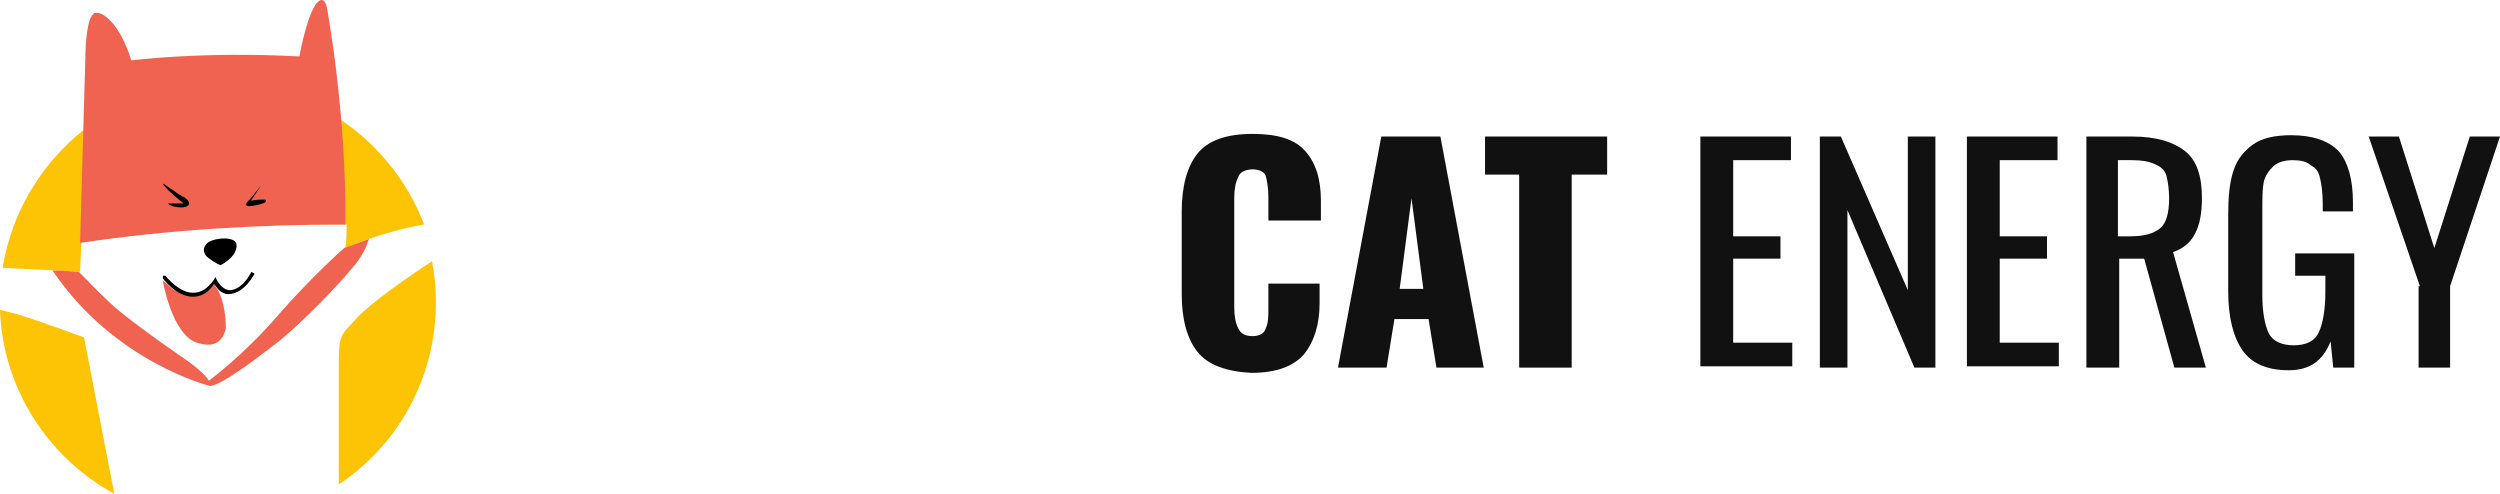
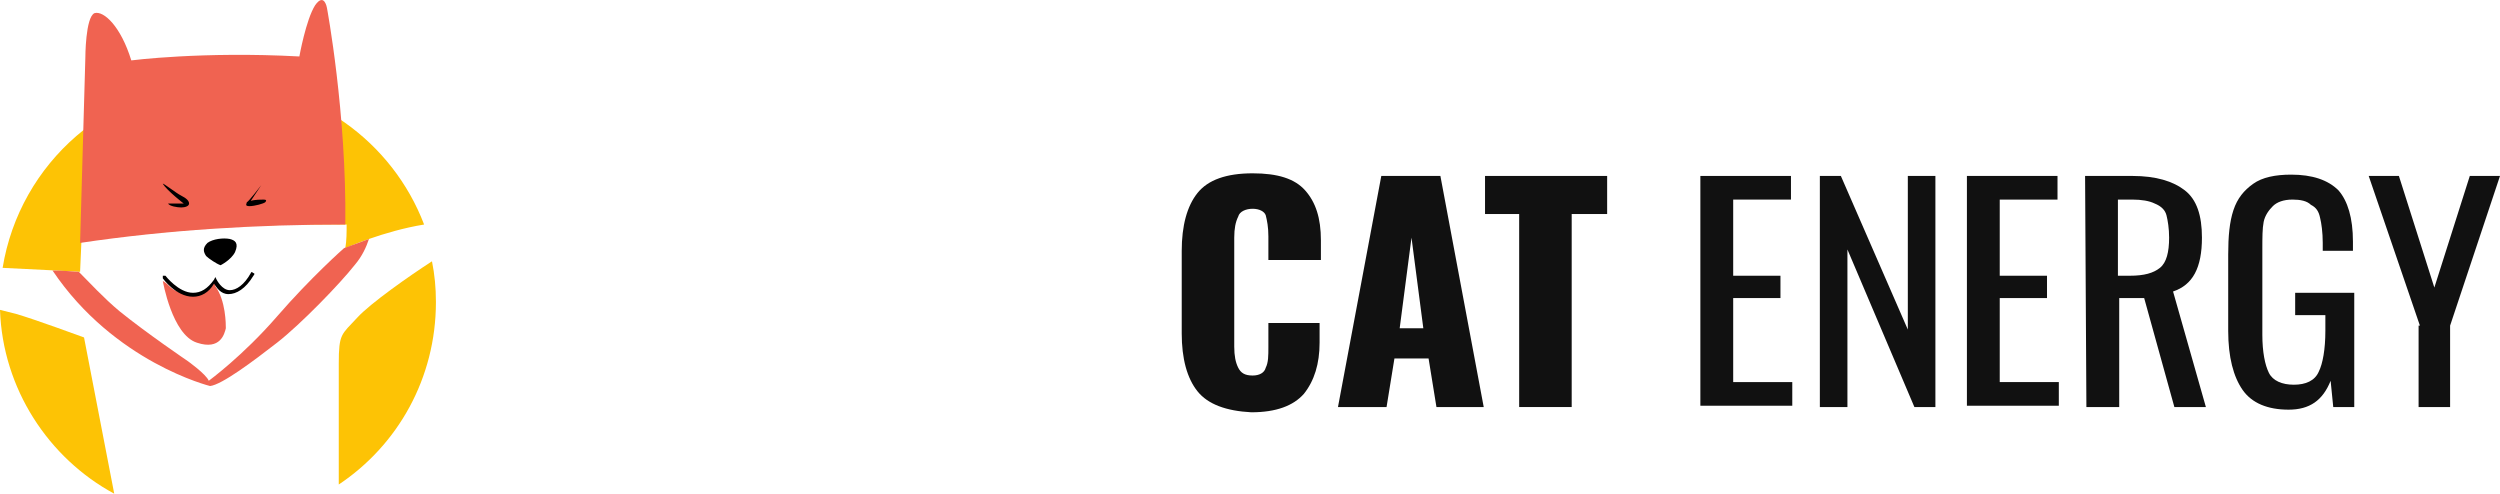
- <svg xmlns="http://www.w3.org/2000/svg" version="1.1" id="Layer_2" x="0px" y="0px" viewBox="0 0.002 190.4 37.598" style="enable-background:new 0 0 33.3 37.6;">
+ <svg xmlns="http://www.w3.org/2000/svg" version="1.1" id="Layer_2" x="0px" y="0px" viewBox="0 0 190.4 37.6" style="enable-background:new 0 0 190.4 37.6;" xml:space="preserve">
  <style type="text/css">
-     .st0 {
-       fill: #FDC305;
-     }
-     .st1 {
-       fill: #F06351;
-     }
-   </style>
+ 	.st0{fill:#FDC305;}
+ 	.st1{fill:#F06351;}
+ 	.st2{fill:#111111;}
+ </style>
  <g>
-     <path class="st0" d="M6.1,20.7l0.1-2.3c6.7-0.9,13.4-1.4,20.2-1.3c0,0.6,0,1.2-0.1,1.8c0,0,2.9-1.3,6-1.8     c-2.4-6.3-8.5-10.8-15.6-10.8c-8.3,0-15.2,6.1-16.5,14.1C2.4,20.5,6.1,20.7,6.1,20.7z" />
-     <path class="st0" d="M27.2,24.2c-1.2,1.3-1.4,1.2-1.4,3.5c0,0.9,0,4.9,0,9.2c4.5-3,7.4-8.1,7.4-13.9c0-1.1-0.1-2.1-0.3-3.1     C31.2,21,28.2,23.1,27.2,24.2z" />
+     <path class="st0" d="M6.1,20.7l0.1-2.3c6.7-0.9,13.4-1.4,20.2-1.3c0,0.6,0,1.2-0.1,1.8c0,0,2.9-1.3,6-1.8   c-2.4-6.3-8.5-10.8-15.6-10.8c-8.3,0-15.2,6.1-16.5,14.1C2.4,20.5,6.1,20.7,6.1,20.7z" />
+     <path class="st0" d="M27.2,24.2c-1.2,1.3-1.4,1.2-1.4,3.5c0,0.9,0,4.9,0,9.2c4.5-3,7.4-8.1,7.4-13.9c0-1.1-0.1-2.1-0.3-3.1   C31.2,21,28.2,23.1,27.2,24.2z" />
    <path class="st0" d="M6.4,25.7c0,0-3.8-1.4-5.2-1.8c-0.4-0.1-0.8-0.2-1.2-0.3c0.2,6,3.7,11.3,8.7,14L6.4,25.7z" />
  </g>
-   <path class="st1" d="M26.3,17.1c0.1-8.5-1.4-16.5-1.4-16.5S24.7-0.6,24,0.4c-0.7,1.1-1.2,3.9-1.2,3.9c-7.4-0.4-12.8,0.3-12.8,0.3   C9.2,2,7.9,0.8,7.2,1C6.5,1.3,6.5,4.4,6.5,4.4L6.1,18.5C12.8,17.5,19.6,17.1,26.3,17.1z" />
-   <path d="M12.4,14c0-0.1,1,0.7,1.4,0.9c0.4,0.2,0.6,0.4,0.6,0.6c0,0.2-0.3,0.3-0.6,0.3s-0.9-0.1-1-0.3c0,0,0.6,0,0.9,0h0.3   C14.1,15.6,12.7,14.5,12.4,14z" />
-   <path d="M19.9,14.1c0,0-1,1.3-1.1,1.3c0,0.1-0.2,0.3,0.2,0.3s1.1-0.2,1.2-0.3c0.1-0.1,0.1-0.2-0.1-0.2c-0.2,0-0.7,0-1,0.1L19.9,14.1   C19.9,14.1,20,14,19.9,14.1z" />
-   <path d="M16.8,20.2c0,0,0.8-0.4,1.1-1c0.3-0.7,0-0.9-0.4-1c-0.5-0.1-1.3,0-1.7,0.3c-0.4,0.4-0.3,0.7-0.1,1   C15.9,19.7,16.5,20.1,16.8,20.2z" />
-   <path class="st1" d="M16.3,21.5c0,0-0.2,0.4-0.5,0.6c-0.2,0.2-0.6,0.4-1,0.4c-0.6,0-1.1-0.2-1.5-0.4c-0.2-0.1-0.4-0.3-0.5-0.4   c-0.2-0.2-0.4-0.3-0.4-0.3s0.7,4.1,2.6,4.7c1.8,0.6,2.1-0.7,2.2-1.1c0-0.3,0-2.1-0.8-3.2C16.5,21.4,16.4,21.6,16.3,21.5z" />
+   <path class="st1" d="M26.3,17.1c0.1-8.5-1.4-16.5-1.4-16.5S24.7-0.6,24,0.4c-0.7,1.1-1.2,3.9-1.2,3.9C15.4,3.9,10,4.6,10,4.6  C9.2,2,7.9,0.8,7.2,1C6.5,1.3,6.5,4.4,6.5,4.4L6.1,18.5C12.8,17.5,19.6,17.1,26.3,17.1z" />
+   <path d="M12.4,14c0-0.1,1,0.7,1.4,0.9s0.6,0.4,0.6,0.6c0,0.2-0.3,0.3-0.6,0.3s-0.9-0.1-1-0.3c0,0,0.6,0,0.9,0H14  C14.1,15.6,12.7,14.5,12.4,14z" />
+   <path d="M19.9,14.1c0,0-1,1.3-1.1,1.3c0,0.1-0.2,0.3,0.2,0.3s1.1-0.2,1.2-0.3s0.1-0.2-0.1-0.2s-0.7,0-1,0.1L19.9,14.1  C19.9,14.1,20,14,19.9,14.1z" />
+   <path d="M16.8,20.2c0,0,0.8-0.4,1.1-1c0.3-0.7,0-0.9-0.4-1c-0.5-0.1-1.3,0-1.7,0.3c-0.4,0.4-0.3,0.7-0.1,1  C15.9,19.7,16.5,20.1,16.8,20.2z" />
+   <path class="st1" d="M16.3,21.5c0,0-0.2,0.4-0.5,0.6c-0.2,0.2-0.6,0.4-1,0.4c-0.6,0-1.1-0.2-1.5-0.4c-0.2-0.1-0.4-0.3-0.5-0.4  c-0.2-0.2-0.4-0.3-0.4-0.3s0.7,4.1,2.6,4.7c1.8,0.6,2.1-0.7,2.2-1.1c0-0.3,0-2.1-0.8-3.2C16.5,21.4,16.4,21.6,16.3,21.5z" />
  <g>
-     <path d="M14.7,22.6C14.7,22.6,14.7,22.6,14.7,22.6c-1.3,0-2.3-1.4-2.3-1.4c0-0.1,0-0.2,0-0.2c0.1,0,0.2,0,0.2,0c0,0,1,1.3,2.1,1.3     c0,0,0,0,0,0c0.6,0,1.1-0.3,1.6-1l0.1-0.2l0.1,0.2c0,0,0.4,0.8,1,0.8c0.5,0,1.1-0.4,1.6-1.3c0-0.1,0.1-0.1,0.2,0     c0.1,0,0.1,0.1,0,0.2c-0.6,1-1.3,1.4-1.9,1.4c-0.6,0-0.9-0.5-1.1-0.8C15.9,22.3,15.3,22.6,14.7,22.6z" />
+     <path d="M14.7,22.6L14.7,22.6c-1.3,0-2.3-1.4-2.3-1.4c0-0.1,0-0.2,0-0.2c0.1,0,0.2,0,0.2,0s1,1.3,2.1,1.3l0,0c0.6,0,1.1-0.3,1.6-1   l0.1-0.2l0.1,0.2c0,0,0.4,0.8,1,0.8c0.5,0,1.1-0.4,1.6-1.3c0-0.1,0.1-0.1,0.2,0c0.1,0,0.1,0.1,0,0.2c-0.6,1-1.3,1.4-1.9,1.4   s-0.9-0.5-1.1-0.8C15.9,22.3,15.3,22.6,14.7,22.6z" />
  </g>
-   <path class="st1" d="M26.2,18.9c0,0-2.5,2.2-5.1,5.2S15.9,29,15.9,29c-0.2-0.5-1.6-1.5-1.6-1.5s-3.1-2.1-5.2-3.8   c-1.2-1-2.3-2.2-3.1-3c-0.3,0-1.1-0.1-2-0.1c4.7,7,12,8.8,12,8.8c0.9-0.1,3.3-1.9,5.1-3.3c1.8-1.4,4.8-4.5,5.9-5.9   c0.6-0.7,0.9-1.4,1.1-2C27,18.6,26.2,18.9,26.2,18.9z" />
+   <path class="st1" d="M26.2,18.9c0,0-2.5,2.2-5.1,5.2S15.9,29,15.9,29c-0.2-0.5-1.6-1.5-1.6-1.5s-3.1-2.1-5.2-3.8  c-1.2-1-2.3-2.2-3.1-3c-0.3,0-1.1-0.1-2-0.1c4.7,7,12,8.8,12,8.8c0.9-0.1,3.3-1.9,5.1-3.3c1.8-1.4,4.8-4.5,5.9-5.9  c0.6-0.7,0.9-1.4,1.1-2C27,18.6,26.2,18.9,26.2,18.9z" />
  <g transform="matrix(1, 0, 0, 1, 90, 10.2)">
-     <path class="st0" d="M1.2,16.6c-0.8-1-1.2-2.5-1.2-4.4V5.9c0-1.9,0.4-3.4,1.2-4.4C2,0.5,3.4,0,5.4,0c1.9,0,3.2,0.4,4,1.3     c0.8,0.9,1.2,2.1,1.2,3.8v1.5H6.6V4.8c0-0.7-0.1-1.2-0.2-1.6C6.3,2.9,5.9,2.7,5.4,2.7S4.4,2.9,4.3,3.3C4.1,3.7,4,4.2,4,4.9v8.3     c0,0.7,0.1,1.2,0.3,1.6c0.2,0.4,0.5,0.6,1.1,0.6c0.5,0,0.9-0.2,1-0.6c0.2-0.4,0.2-0.9,0.2-1.6v-1.8h3.9v1.5c0,1.6-0.4,2.9-1.2,3.9     c-0.8,0.9-2.1,1.4-4,1.4C3.4,18.1,2,17.6,1.2,16.6z" style="fill: rgb(17, 17, 17);" />
-     <path class="st0" d="M15.2,0.2h4.5L23,17.8h-3.6l-0.6-3.7h-2.6l-0.6,3.7h-3.7L15.2,0.2z M18.4,11.8l-0.9-6.9l-0.9,6.9H18.4z" style="fill: rgb(17, 17, 17);" />
-     <path class="st0" d="M25.8,3.1h-2.7V0.2h9.3v2.9h-2.7v14.7h-4V3.1z" style="fill: rgb(17, 17, 17);" />
-     <path class="st0" d="M39.5,0.2h6.9v1.8H42v5.8h3.6v1.7H42v6.4h4.5v1.8h-7V0.2z" style="fill: rgb(17, 17, 17);" />
-     <path class="st0" d="M48.5,0.2h1.7l5.1,11.7V0.2h2.1v17.6h-1.6l-5.1-12v12h-2.1V0.2z" style="fill: rgb(17, 17, 17);" />
-     <path class="st0" d="M59.8,0.2h6.9v1.8h-4.4v5.8h3.6v1.7h-3.6v6.4h4.5v1.8h-7V0.2z" style="fill: rgb(17, 17, 17);" />
-     <path class="st0" d="M68.8,0.2h3.6c1.8,0,3.1,0.4,4,1.1s1.3,1.9,1.3,3.6c0,2.3-0.7,3.6-2.2,4.1l2.5,8.8h-2.4l-2.3-8.3h-1.9v8.3     h-2.5V0.2z M72.2,7.8c1.1,0,1.8-0.2,2.3-0.6C75,6.8,75.2,6,75.2,4.9c0-0.7-0.1-1.3-0.2-1.7s-0.4-0.7-0.9-0.9     c-0.4-0.2-1-0.3-1.7-0.3h-1.1v5.8H72.2z" style="fill: rgb(17, 17, 17);" />
-     <path class="st0" d="M80.8,16.5c-0.7-1-1.1-2.5-1.1-4.5V6.2c0-1.4,0.1-2.5,0.4-3.4c0.3-0.9,0.8-1.5,1.5-2c0.7-0.5,1.7-0.7,2.9-0.7     c1.6,0,2.8,0.4,3.6,1.2c0.7,0.8,1.1,2.1,1.1,3.9v0.7h-2.3V5.3c0-0.8-0.1-1.5-0.2-1.9c-0.1-0.5-0.3-0.8-0.7-1     C85.7,2.1,85.2,2,84.6,2c-0.7,0-1.2,0.2-1.5,0.5c-0.3,0.3-0.6,0.7-0.7,1.2c-0.1,0.5-0.1,1.2-0.1,2.1v6.5c0,1.3,0.2,2.3,0.5,2.9     c0.3,0.6,1,0.9,1.9,0.9c0.9,0,1.6-0.3,1.9-1c0.3-0.6,0.5-1.7,0.5-3.1v-1.2h-2.3V9.1h4.5v8.7h-1.6l-0.2-2c-0.6,1.5-1.6,2.2-3.2,2.2     C82.7,18,81.5,17.5,80.8,16.5z" style="fill: rgb(17, 17, 17);" />
-     <path class="st0" d="M94.3,11.6L90.4,0.2h2.3l2.7,8.5l2.7-8.5h2.3l-3.8,11.4v6.2h-2.4V11.6z" style="fill: rgb(17, 17, 17);" />
+     <path class="st2" d="M1.2,19.6c-0.8-1-1.2-2.5-1.2-4.4V8.9C0,7,0.4,5.5,1.2,4.5S3.4,3,5.4,3c1.9,0,3.2,0.4,4,1.3   c0.8,0.9,1.2,2.1,1.2,3.8v1.5h-4V7.8c0-0.7-0.1-1.2-0.2-1.6c-0.1-0.3-0.5-0.5-1-0.5s-1,0.2-1.1,0.6C4.1,6.7,4,7.2,4,7.9v8.3   c0,0.7,0.1,1.2,0.3,1.6c0.2,0.4,0.5,0.6,1.1,0.6c0.5,0,0.9-0.2,1-0.6c0.2-0.4,0.2-0.9,0.2-1.6v-1.8h3.9v1.5c0,1.6-0.4,2.9-1.2,3.9   c-0.8,0.9-2.1,1.4-4,1.4C3.4,21.1,2,20.6,1.2,19.6z" />
+     <path class="st2" d="M15.2,3.2h4.5L23,20.8h-3.6l-0.6-3.7h-2.6l-0.6,3.7h-3.7L15.2,3.2z M18.4,14.8l-0.9-6.9l-0.9,6.9H18.4z" />
+     <path class="st2" d="M25.8,6.1h-2.7V3.2h9.3v2.9h-2.7v14.7h-4V6.1H25.8z" />
+     <path class="st2" d="M39.5,3.2h6.9V5H42v5.8h3.6v1.7H42v6.4h4.5v1.8h-7V3.2z" />
+     <path class="st2" d="M48.5,3.2h1.7l5.1,11.7V3.2h2.1v17.6h-1.6l-5.1-12v12h-2.1V3.2H48.5z" />
+     <path class="st2" d="M59.8,3.2h6.9V5h-4.4v5.8h3.6v1.7h-3.6v6.4h4.5v1.8h-7C59.8,20.7,59.8,3.2,59.8,3.2z" />
+     <path class="st2" d="M68.8,3.2h3.6c1.8,0,3.1,0.4,4,1.1s1.3,1.9,1.3,3.6c0,2.3-0.7,3.6-2.2,4.1l2.5,8.8h-2.4l-2.3-8.3h-1.9v8.3   h-2.5L68.8,3.2L68.8,3.2z M72.2,10.8c1.1,0,1.8-0.2,2.3-0.6C75,9.8,75.2,9,75.2,7.9c0-0.7-0.1-1.3-0.2-1.7s-0.4-0.7-0.9-0.9   c-0.4-0.2-1-0.3-1.7-0.3h-1.1v5.8H72.2z" />
+     <path class="st2" d="M80.8,19.5c-0.7-1-1.1-2.5-1.1-4.5V9.2c0-1.4,0.1-2.5,0.4-3.4s0.8-1.5,1.5-2s1.7-0.7,2.9-0.7   c1.6,0,2.8,0.4,3.6,1.2c0.7,0.8,1.1,2.1,1.1,3.9v0.7h-2.3V8.3c0-0.8-0.1-1.5-0.2-1.9c-0.1-0.5-0.3-0.8-0.7-1   C85.7,5.1,85.2,5,84.6,5c-0.7,0-1.2,0.2-1.5,0.5c-0.3,0.3-0.6,0.7-0.7,1.2s-0.1,1.2-0.1,2.1v6.5c0,1.3,0.2,2.3,0.5,2.9   s1,0.9,1.9,0.9s1.6-0.3,1.9-1c0.3-0.6,0.5-1.7,0.5-3.1v-1.2h-2.3v-1.7h4.5v8.7h-1.6l-0.2-2c-0.6,1.5-1.6,2.2-3.2,2.2   C82.7,21,81.5,20.5,80.8,19.5z" />
+     <path class="st2" d="M94.3,14.6L90.4,3.2h2.3l2.7,8.5l2.7-8.5h2.3l-3.8,11.4v6.2h-2.4v-6.2H94.3z" />
  </g>
</svg>
